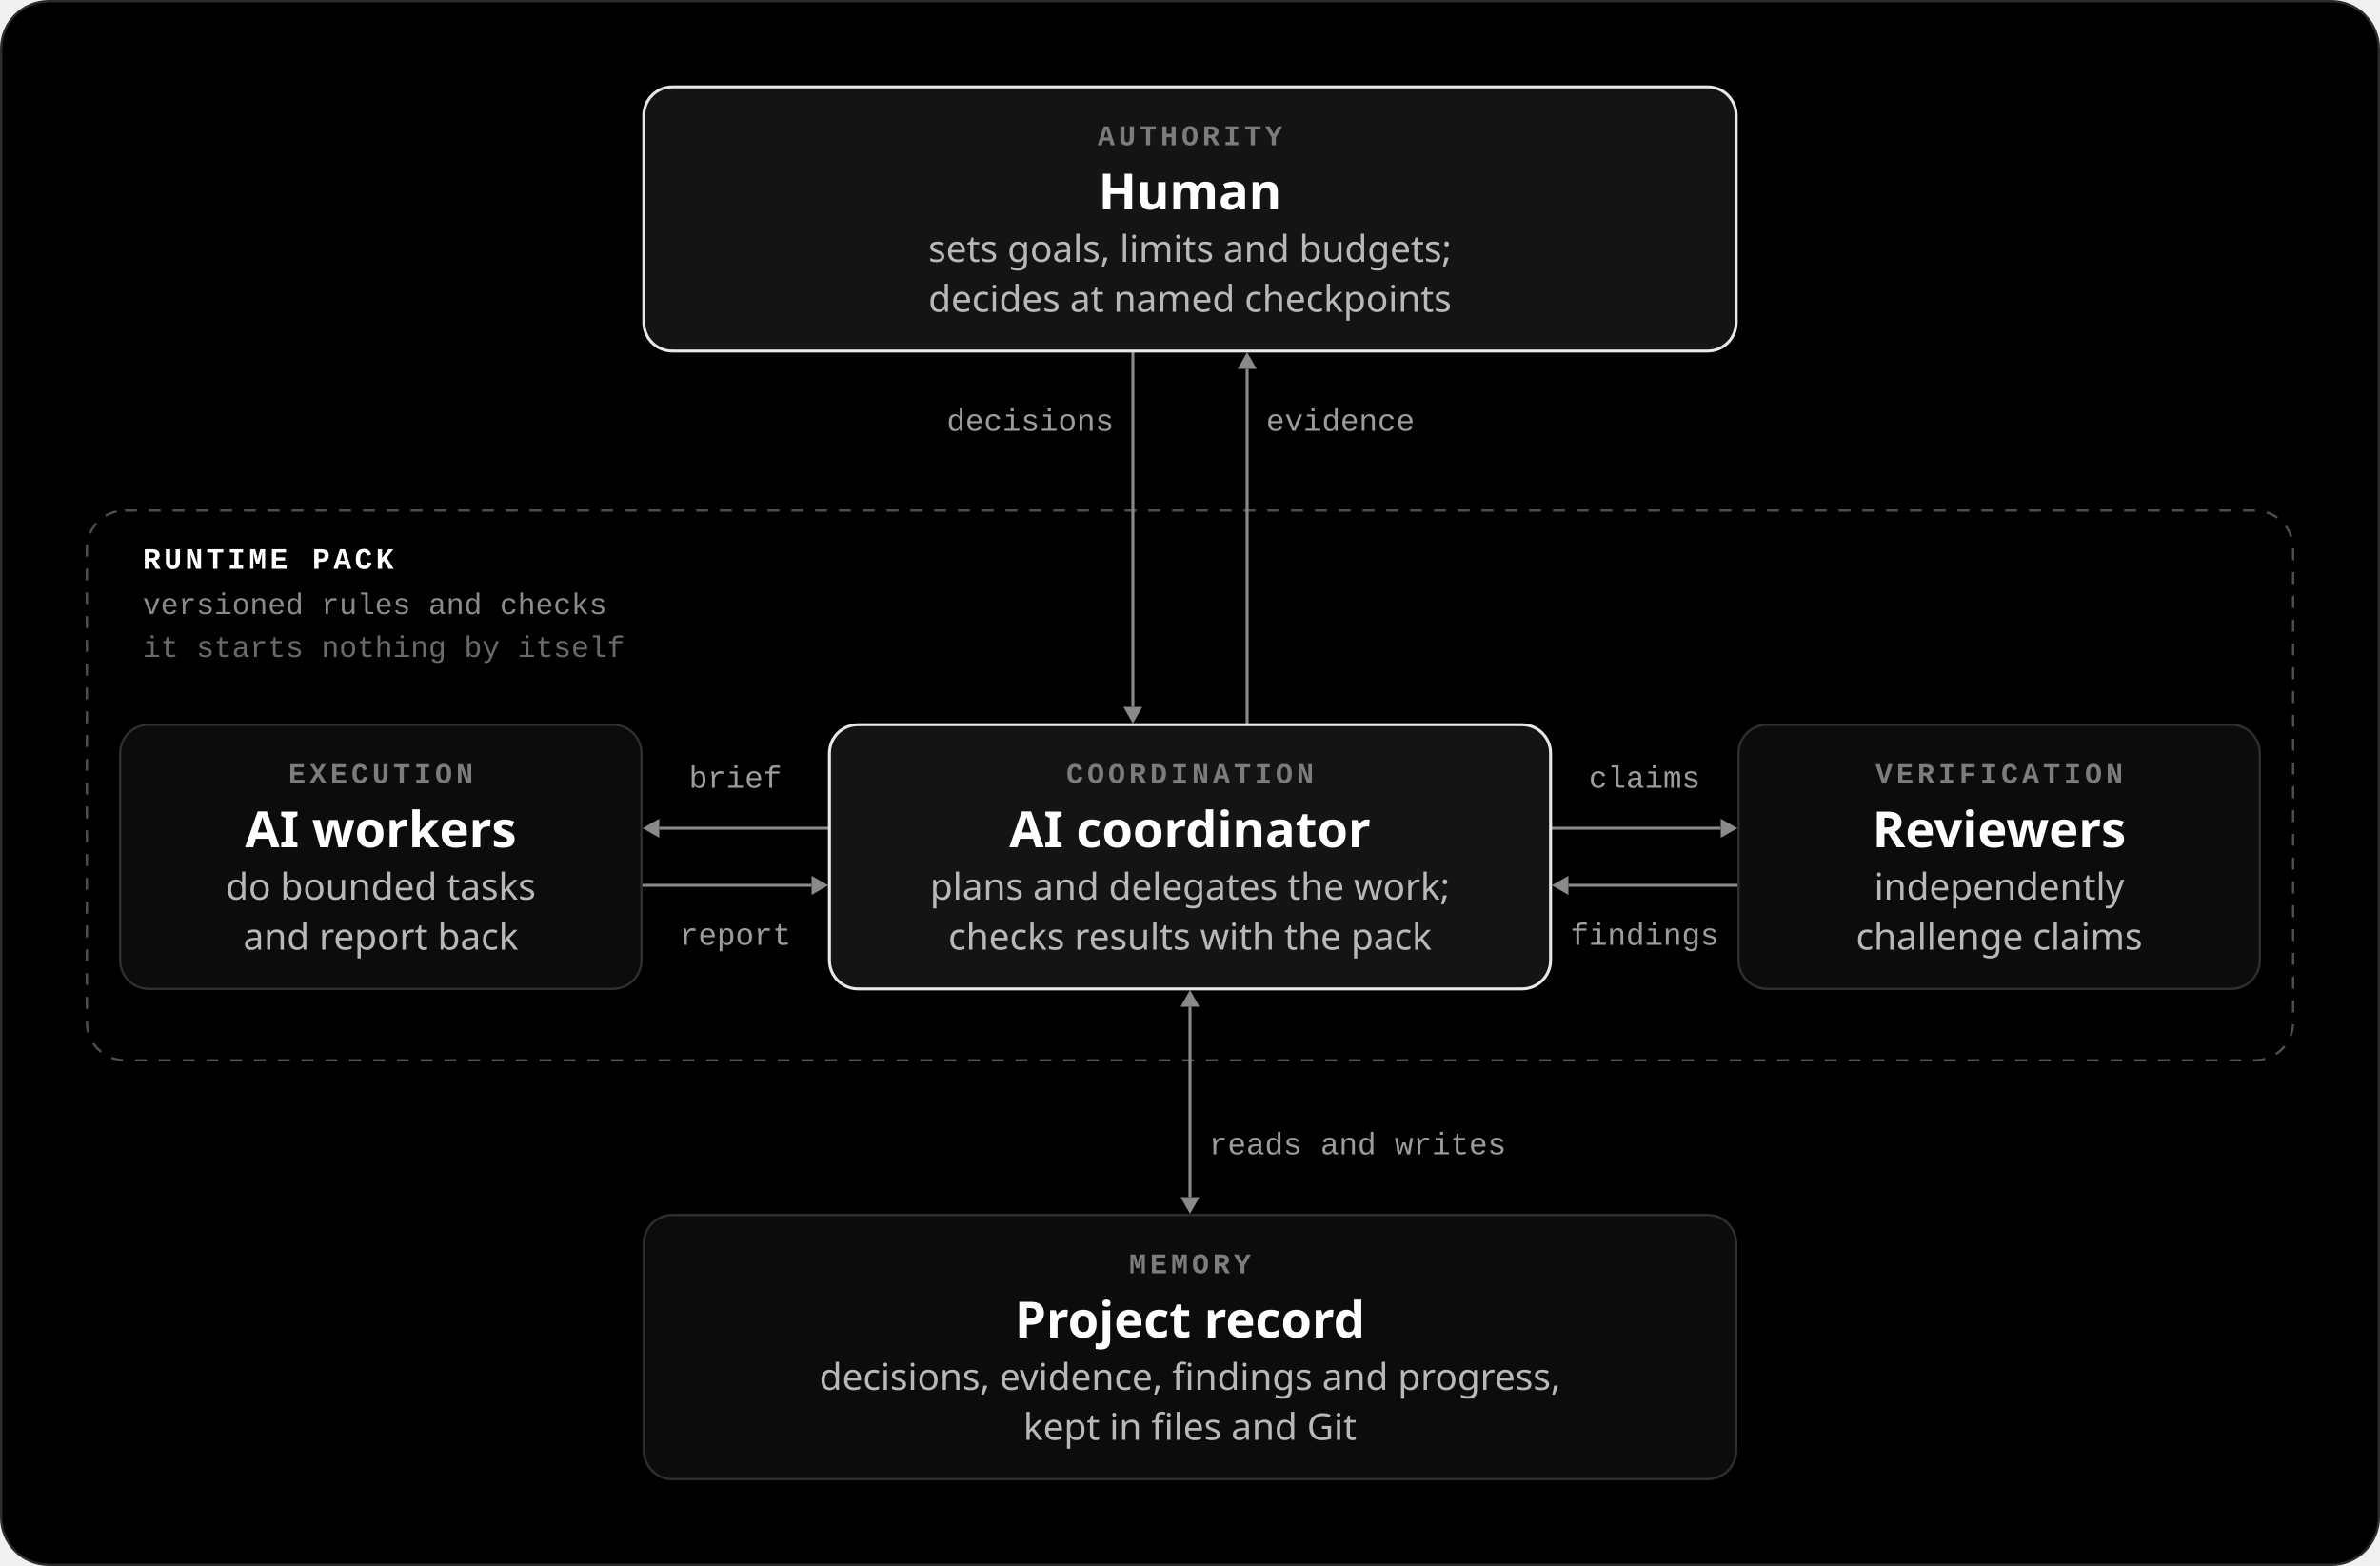
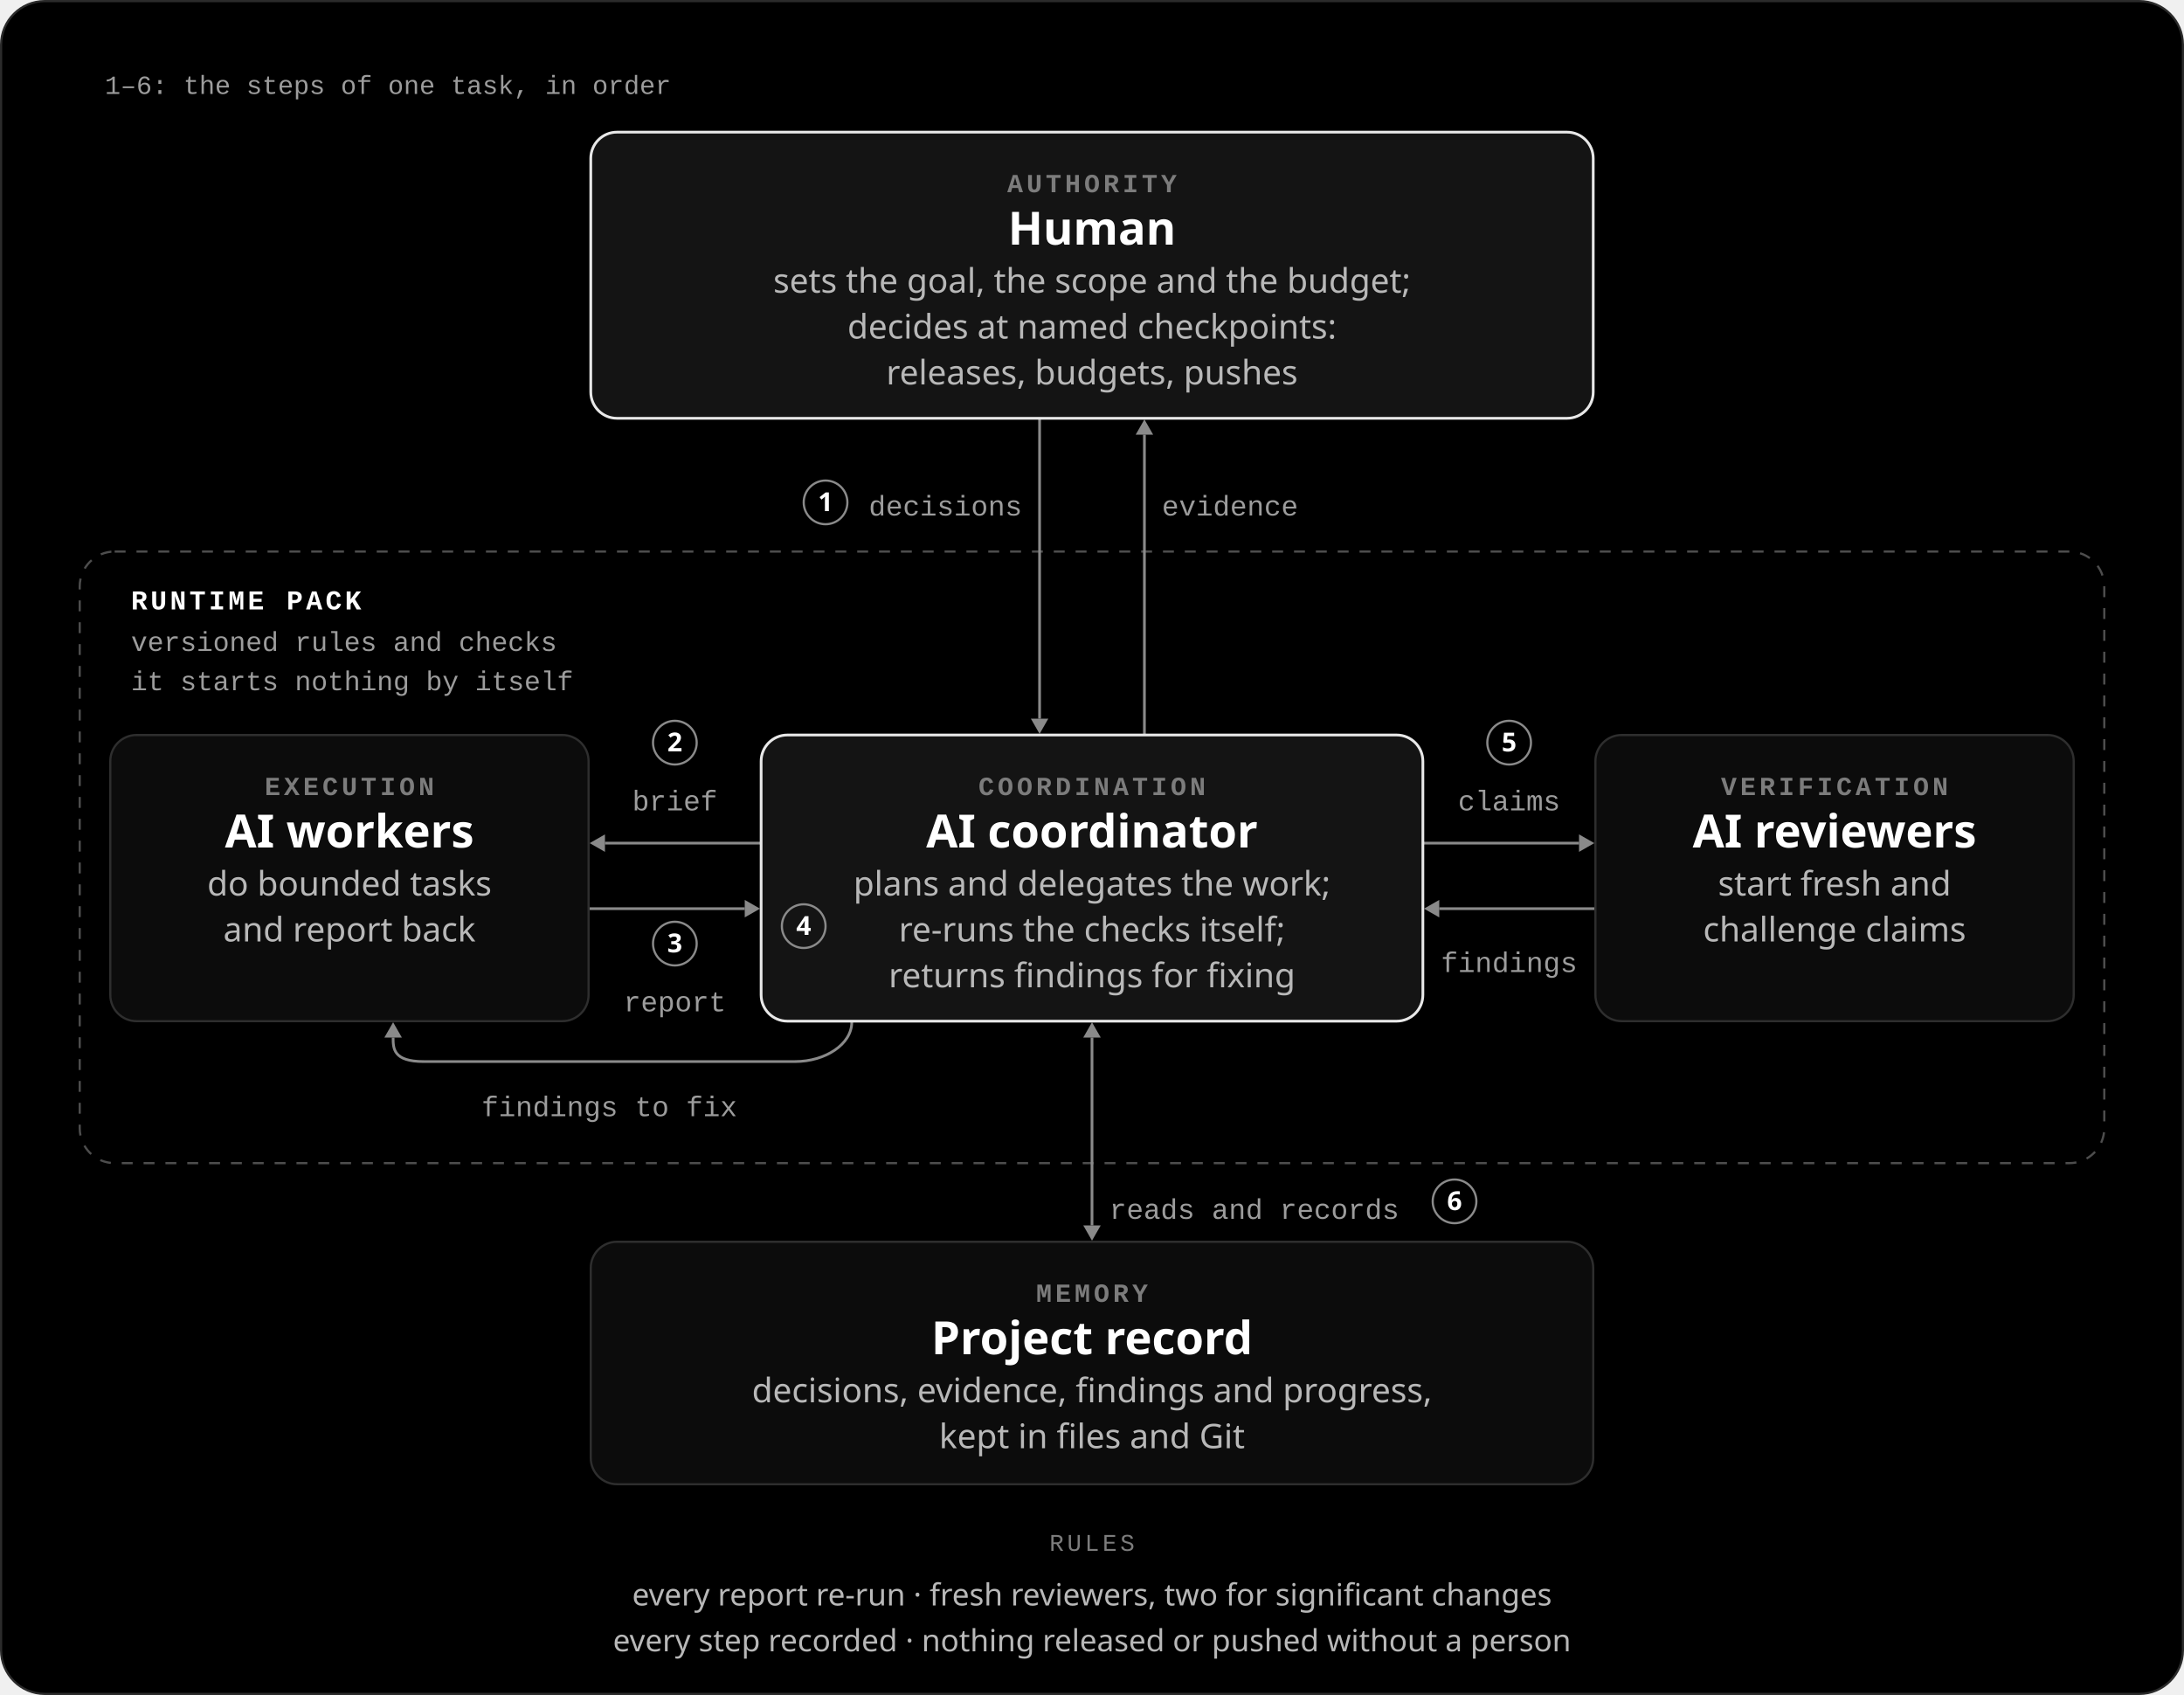
- <svg xmlns="http://www.w3.org/2000/svg" width="1000" height="658" viewBox="0 0 1000 658" role="img" aria-labelledby="title desc">
-   <rect x="0.5" y="0.5" width="999" height="657" rx="20" fill="#000000" stroke="#2b2b2b" stroke-width="1" />
-   <rect x="36.5" y="214.5" width="927" height="231" rx="16" fill="none" stroke="#4d4d4d" stroke-width="1" stroke-dasharray="5 5" />
-   <text x="60" y="239" font-family="ui-monospace, SFMono-Regular, 'SF Mono', Menlo, Consolas, 'Liberation Mono', monospace" font-size="12.5" fill="#ffffff" font-weight="600" letter-spacing="1.4">RUNTIME PACK</text>
-   <text x="60" y="258" font-family="ui-monospace, SFMono-Regular, 'SF Mono', Menlo, Consolas, 'Liberation Mono', monospace" font-size="12.5" fill="#8a8a8a">versioned rules and checks</text>
-   <text x="60" y="276" font-family="ui-monospace, SFMono-Regular, 'SF Mono', Menlo, Consolas, 'Liberation Mono', monospace" font-size="12.5" fill="#6a6a6a">it starts nothing by itself</text>
-   <path d="M476 148 V297" fill="none" stroke="#8a8a8a" stroke-width="1.25" />
-   <path d="M472 297 L476 304 L480 297 Z" fill="#8a8a8a" stroke="none" stroke-width="1" />
-   <text x="468" y="181" font-family="ui-monospace, SFMono-Regular, 'SF Mono', Menlo, Consolas, 'Liberation Mono', monospace" font-size="13" fill="#9c9c9c" text-anchor="end">decisions</text>
-   <path d="M524 304 V155" fill="none" stroke="#8a8a8a" stroke-width="1.25" />
-   <path d="M520 155 L524 148 L528 155 Z" fill="#8a8a8a" stroke="none" stroke-width="1" />
-   <text x="532" y="181" font-family="ui-monospace, SFMono-Regular, 'SF Mono', Menlo, Consolas, 'Liberation Mono', monospace" font-size="13" fill="#9c9c9c">evidence</text>
-   <path d="M348 348 H277" fill="none" stroke="#8a8a8a" stroke-width="1.25" />
-   <path d="M277 344 L270 348 L277 352 Z" fill="#8a8a8a" stroke="none" stroke-width="1" />
-   <path d="M270 372 H341" fill="none" stroke="#8a8a8a" stroke-width="1.25" />
-   <path d="M341 368 L348 372 L341 376 Z" fill="#8a8a8a" stroke="none" stroke-width="1" />
-   <path d="M652 348 H723" fill="none" stroke="#8a8a8a" stroke-width="1.25" />
-   <path d="M723 344 L730 348 L723 352 Z" fill="#8a8a8a" stroke="none" stroke-width="1" />
-   <path d="M730 372 H659" fill="none" stroke="#8a8a8a" stroke-width="1.25" />
-   <path d="M659 368 L652 372 L659 376 Z" fill="#8a8a8a" stroke="none" stroke-width="1" />
-   <text x="309" y="331" font-family="ui-monospace, SFMono-Regular, 'SF Mono', Menlo, Consolas, 'Liberation Mono', monospace" font-size="13" fill="#9c9c9c" text-anchor="middle">brief</text>
-   <text x="309" y="397" font-family="ui-monospace, SFMono-Regular, 'SF Mono', Menlo, Consolas, 'Liberation Mono', monospace" font-size="13" fill="#9c9c9c" text-anchor="middle">report</text>
-   <text x="691" y="331" font-family="ui-monospace, SFMono-Regular, 'SF Mono', Menlo, Consolas, 'Liberation Mono', monospace" font-size="13" fill="#9c9c9c" text-anchor="middle">claims</text>
-   <text x="691" y="397" font-family="ui-monospace, SFMono-Regular, 'SF Mono', Menlo, Consolas, 'Liberation Mono', monospace" font-size="13" fill="#9c9c9c" text-anchor="middle">findings</text>
-   <path d="M500 423 V503" fill="none" stroke="#8a8a8a" stroke-width="1.25" />
-   <path d="M496 423 L500 416 L504 423 Z" fill="#8a8a8a" stroke="none" stroke-width="1" />
-   <path d="M496 503 L500 510 L504 503 Z" fill="#8a8a8a" stroke="none" stroke-width="1" />
-   <text x="508" y="485" font-family="ui-monospace, SFMono-Regular, 'SF Mono', Menlo, Consolas, 'Liberation Mono', monospace" font-size="13" fill="#9c9c9c">reads and writes</text>
-   <rect x="270.5" y="36.5" width="459" height="111" rx="12" fill="#141414" stroke="#e8e8e8" stroke-width="1.25" />
-   <text x="500" y="61" font-family="ui-monospace, SFMono-Regular, 'SF Mono', Menlo, Consolas, 'Liberation Mono', monospace" font-size="12" fill="#7c7c7c" font-weight="600" text-anchor="middle" letter-spacing="1.6">AUTHORITY</text>
-   <text x="500" y="88" font-family="-apple-system, BlinkMacSystemFont, 'Segoe UI', 'Noto Sans', Helvetica, Arial, sans-serif" font-size="21" fill="#ffffff" font-weight="600" text-anchor="middle">Human</text>
-   <text x="500" y="110" font-family="-apple-system, BlinkMacSystemFont, 'Segoe UI', 'Noto Sans', Helvetica, Arial, sans-serif" font-size="15.5" fill="#b8b8b8" text-anchor="middle">sets goals, limits and budgets;</text>
-   <text x="500" y="131" font-family="-apple-system, BlinkMacSystemFont, 'Segoe UI', 'Noto Sans', Helvetica, Arial, sans-serif" font-size="15.5" fill="#b8b8b8" text-anchor="middle">decides at named checkpoints</text>
-   <rect x="348.5" y="304.5" width="303" height="111" rx="12" fill="#141414" stroke="#e8e8e8" stroke-width="1.25" />
-   <text x="500" y="329" font-family="ui-monospace, SFMono-Regular, 'SF Mono', Menlo, Consolas, 'Liberation Mono', monospace" font-size="12" fill="#7c7c7c" font-weight="600" text-anchor="middle" letter-spacing="1.6">COORDINATION</text>
-   <text x="500" y="356" font-family="-apple-system, BlinkMacSystemFont, 'Segoe UI', 'Noto Sans', Helvetica, Arial, sans-serif" font-size="21" fill="#ffffff" font-weight="600" text-anchor="middle">AI coordinator</text>
-   <text x="500" y="378" font-family="-apple-system, BlinkMacSystemFont, 'Segoe UI', 'Noto Sans', Helvetica, Arial, sans-serif" font-size="15.5" fill="#b8b8b8" text-anchor="middle">plans and delegates the work;</text>
-   <text x="500" y="399" font-family="-apple-system, BlinkMacSystemFont, 'Segoe UI', 'Noto Sans', Helvetica, Arial, sans-serif" font-size="15.5" fill="#b8b8b8" text-anchor="middle">checks results with the pack</text>
-   <rect x="50.5" y="304.5" width="219" height="111" rx="12" fill="#0c0c0c" stroke="#2e2e2e" stroke-width="1" />
-   <text x="160" y="329" font-family="ui-monospace, SFMono-Regular, 'SF Mono', Menlo, Consolas, 'Liberation Mono', monospace" font-size="12" fill="#7c7c7c" font-weight="600" text-anchor="middle" letter-spacing="1.6">EXECUTION</text>
-   <text x="160" y="356" font-family="-apple-system, BlinkMacSystemFont, 'Segoe UI', 'Noto Sans', Helvetica, Arial, sans-serif" font-size="21" fill="#ffffff" font-weight="600" text-anchor="middle">AI workers</text>
-   <text x="160" y="378" font-family="-apple-system, BlinkMacSystemFont, 'Segoe UI', 'Noto Sans', Helvetica, Arial, sans-serif" font-size="15.5" fill="#b8b8b8" text-anchor="middle">do bounded tasks</text>
-   <text x="160" y="399" font-family="-apple-system, BlinkMacSystemFont, 'Segoe UI', 'Noto Sans', Helvetica, Arial, sans-serif" font-size="15.5" fill="#b8b8b8" text-anchor="middle">and report back</text>
-   <rect x="730.5" y="304.5" width="219" height="111" rx="12" fill="#0c0c0c" stroke="#2e2e2e" stroke-width="1" />
-   <text x="840" y="329" font-family="ui-monospace, SFMono-Regular, 'SF Mono', Menlo, Consolas, 'Liberation Mono', monospace" font-size="12" fill="#7c7c7c" font-weight="600" text-anchor="middle" letter-spacing="1.6">VERIFICATION</text>
-   <text x="840" y="356" font-family="-apple-system, BlinkMacSystemFont, 'Segoe UI', 'Noto Sans', Helvetica, Arial, sans-serif" font-size="21" fill="#ffffff" font-weight="600" text-anchor="middle">Reviewers</text>
-   <text x="840" y="378" font-family="-apple-system, BlinkMacSystemFont, 'Segoe UI', 'Noto Sans', Helvetica, Arial, sans-serif" font-size="15.5" fill="#b8b8b8" text-anchor="middle">independently</text>
-   <text x="840" y="399" font-family="-apple-system, BlinkMacSystemFont, 'Segoe UI', 'Noto Sans', Helvetica, Arial, sans-serif" font-size="15.5" fill="#b8b8b8" text-anchor="middle">challenge claims</text>
-   <rect x="270.5" y="510.5" width="459" height="111" rx="12" fill="#0c0c0c" stroke="#2e2e2e" stroke-width="1" />
-   <text x="500" y="535" font-family="ui-monospace, SFMono-Regular, 'SF Mono', Menlo, Consolas, 'Liberation Mono', monospace" font-size="12" fill="#7c7c7c" font-weight="600" text-anchor="middle" letter-spacing="1.6">MEMORY</text>
-   <text x="500" y="562" font-family="-apple-system, BlinkMacSystemFont, 'Segoe UI', 'Noto Sans', Helvetica, Arial, sans-serif" font-size="21" fill="#ffffff" font-weight="600" text-anchor="middle">Project record</text>
-   <text x="500" y="584" font-family="-apple-system, BlinkMacSystemFont, 'Segoe UI', 'Noto Sans', Helvetica, Arial, sans-serif" font-size="15.5" fill="#b8b8b8" text-anchor="middle">decisions, evidence, findings and progress,</text>
-   <text x="500" y="605" font-family="-apple-system, BlinkMacSystemFont, 'Segoe UI', 'Noto Sans', Helvetica, Arial, sans-serif" font-size="15.5" fill="#b8b8b8" text-anchor="middle">kept in files and Git</text>
+ <svg xmlns="http://www.w3.org/2000/svg" width="1000" height="776" viewBox="0 0 1000 776" role="img" aria-labelledby="title desc">
+   <rect x="0.5" y="0.5" width="999" height="775" rx="20" fill="#000000" stroke="#2b2b2b" stroke-width="1" />
+   <text x="48" y="43" font-family="ui-monospace, SFMono-Regular, 'SF Mono', Menlo, Consolas, 'Liberation Mono', monospace" font-size="12" fill="#9c9c9c">1–6: the steps of one task, in order</text>
+   <rect x="36.5" y="252.5" width="927" height="280" rx="16" fill="none" stroke="#4d4d4d" stroke-width="1" stroke-dasharray="5 5" />
+   <text x="60" y="279" font-family="ui-monospace, SFMono-Regular, 'SF Mono', Menlo, Consolas, 'Liberation Mono', monospace" font-size="12.5" fill="#ffffff" font-weight="600" letter-spacing="1.4">RUNTIME PACK</text>
+   <text x="60" y="298" font-family="ui-monospace, SFMono-Regular, 'SF Mono', Menlo, Consolas, 'Liberation Mono', monospace" font-size="12.5" fill="#9c9c9c">versioned rules and checks</text>
+   <text x="60" y="316" font-family="ui-monospace, SFMono-Regular, 'SF Mono', Menlo, Consolas, 'Liberation Mono', monospace" font-size="12.5" fill="#9c9c9c">it starts nothing by itself</text>
+   <path d="M476 192 V329" fill="none" stroke="#8a8a8a" stroke-width="1.25" />
+   <path d="M472 329 L476 336 L480 329 Z" fill="#8a8a8a" stroke="none" stroke-width="1" />
+   <text x="468" y="236" font-family="ui-monospace, SFMono-Regular, 'SF Mono', Menlo, Consolas, 'Liberation Mono', monospace" font-size="13" fill="#9c9c9c" text-anchor="end">decisions</text>
+   <path d="M524 336 V199" fill="none" stroke="#8a8a8a" stroke-width="1.25" />
+   <path d="M520 199 L524 192 L528 199 Z" fill="#8a8a8a" stroke="none" stroke-width="1" />
+   <text x="532" y="236" font-family="ui-monospace, SFMono-Regular, 'SF Mono', Menlo, Consolas, 'Liberation Mono', monospace" font-size="13" fill="#9c9c9c">evidence</text>
+   <circle cx="378" cy="230" r="10" fill="none" stroke="#8a8a8a" stroke-width="1" />
+   <text x="378" y="234" font-family="-apple-system, BlinkMacSystemFont, 'Segoe UI', 'Noto Sans', Helvetica, Arial, sans-serif" font-size="12" fill="#ffffff" font-weight="600" text-anchor="middle">1</text>
+   <path d="M348 386 H277" fill="none" stroke="#8a8a8a" stroke-width="1.25" />
+   <path d="M277 382 L270 386 L277 390 Z" fill="#8a8a8a" stroke="none" stroke-width="1" />
+   <path d="M270 416 H341" fill="none" stroke="#8a8a8a" stroke-width="1.25" />
+   <path d="M341 412 L348 416 L341 420 Z" fill="#8a8a8a" stroke="none" stroke-width="1" />
+   <path d="M652 386 H723" fill="none" stroke="#8a8a8a" stroke-width="1.25" />
+   <path d="M723 382 L730 386 L723 390 Z" fill="#8a8a8a" stroke="none" stroke-width="1" />
+   <path d="M730 416 H659" fill="none" stroke="#8a8a8a" stroke-width="1.25" />
+   <path d="M659 412 L652 416 L659 420 Z" fill="#8a8a8a" stroke="none" stroke-width="1" />
+   <text x="309" y="371" font-family="ui-monospace, SFMono-Regular, 'SF Mono', Menlo, Consolas, 'Liberation Mono', monospace" font-size="13" fill="#9c9c9c" text-anchor="middle">brief</text>
+   <text x="309" y="463" font-family="ui-monospace, SFMono-Regular, 'SF Mono', Menlo, Consolas, 'Liberation Mono', monospace" font-size="13" fill="#9c9c9c" text-anchor="middle">report</text>
+   <text x="691" y="371" font-family="ui-monospace, SFMono-Regular, 'SF Mono', Menlo, Consolas, 'Liberation Mono', monospace" font-size="13" fill="#9c9c9c" text-anchor="middle">claims</text>
+   <text x="691" y="445" font-family="ui-monospace, SFMono-Regular, 'SF Mono', Menlo, Consolas, 'Liberation Mono', monospace" font-size="13" fill="#9c9c9c" text-anchor="middle">findings</text>
+   <circle cx="309" cy="340" r="10" fill="none" stroke="#8a8a8a" stroke-width="1" />
+   <text x="309" y="344" font-family="-apple-system, BlinkMacSystemFont, 'Segoe UI', 'Noto Sans', Helvetica, Arial, sans-serif" font-size="12" fill="#ffffff" font-weight="600" text-anchor="middle">2</text>
+   <circle cx="309" cy="432" r="10" fill="none" stroke="#8a8a8a" stroke-width="1" />
+   <text x="309" y="436" font-family="-apple-system, BlinkMacSystemFont, 'Segoe UI', 'Noto Sans', Helvetica, Arial, sans-serif" font-size="12" fill="#ffffff" font-weight="600" text-anchor="middle">3</text>
+   <circle cx="691" cy="340" r="10" fill="none" stroke="#8a8a8a" stroke-width="1" />
+   <text x="691" y="344" font-family="-apple-system, BlinkMacSystemFont, 'Segoe UI', 'Noto Sans', Helvetica, Arial, sans-serif" font-size="12" fill="#ffffff" font-weight="600" text-anchor="middle">5</text>
+   <path d="M390 468 C390 478 378 486 364 486 H194 C180 486 180 480 180 475" fill="none" stroke="#8a8a8a" stroke-width="1.25" />
+   <path d="M176 475 L180 468 L184 475 Z" fill="#8a8a8a" stroke="none" stroke-width="1" />
+   <text x="279" y="511" font-family="ui-monospace, SFMono-Regular, 'SF Mono', Menlo, Consolas, 'Liberation Mono', monospace" font-size="13" fill="#9c9c9c" text-anchor="middle">findings to fix</text>
+   <path d="M500 475 V561" fill="none" stroke="#8a8a8a" stroke-width="1.25" />
+   <path d="M496 475 L500 468 L504 475 Z" fill="#8a8a8a" stroke="none" stroke-width="1" />
+   <path d="M496 561 L500 568 L504 561 Z" fill="#8a8a8a" stroke="none" stroke-width="1" />
+   <text x="508" y="558" font-family="ui-monospace, SFMono-Regular, 'SF Mono', Menlo, Consolas, 'Liberation Mono', monospace" font-size="13" fill="#9c9c9c">reads and records</text>
+   <circle cx="666" cy="550" r="10" fill="none" stroke="#8a8a8a" stroke-width="1" />
+   <text x="666" y="554" font-family="-apple-system, BlinkMacSystemFont, 'Segoe UI', 'Noto Sans', Helvetica, Arial, sans-serif" font-size="12" fill="#ffffff" font-weight="600" text-anchor="middle">6</text>
+   <rect x="270.5" y="60.5" width="459" height="131" rx="12" fill="#141414" stroke="#e8e8e8" stroke-width="1.25" />
+   <text x="500" y="88" font-family="ui-monospace, SFMono-Regular, 'SF Mono', Menlo, Consolas, 'Liberation Mono', monospace" font-size="12" fill="#7c7c7c" font-weight="600" text-anchor="middle" letter-spacing="1.6">AUTHORITY</text>
+   <text x="500" y="112" font-family="-apple-system, BlinkMacSystemFont, 'Segoe UI', 'Noto Sans', Helvetica, Arial, sans-serif" font-size="21" fill="#ffffff" font-weight="600" text-anchor="middle">Human</text>
+   <text x="500" y="134" font-family="-apple-system, BlinkMacSystemFont, 'Segoe UI', 'Noto Sans', Helvetica, Arial, sans-serif" font-size="15.5" fill="#b8b8b8" text-anchor="middle">sets the goal, the scope and the budget;</text>
+   <text x="500" y="155" font-family="-apple-system, BlinkMacSystemFont, 'Segoe UI', 'Noto Sans', Helvetica, Arial, sans-serif" font-size="15.5" fill="#b8b8b8" text-anchor="middle">decides at named checkpoints:</text>
+   <text x="500" y="176" font-family="-apple-system, BlinkMacSystemFont, 'Segoe UI', 'Noto Sans', Helvetica, Arial, sans-serif" font-size="15.5" fill="#b8b8b8" text-anchor="middle">releases, budgets, pushes</text>
+   <rect x="348.5" y="336.5" width="303" height="131" rx="12" fill="#141414" stroke="#e8e8e8" stroke-width="1.25" />
+   <text x="500" y="364" font-family="ui-monospace, SFMono-Regular, 'SF Mono', Menlo, Consolas, 'Liberation Mono', monospace" font-size="12" fill="#7c7c7c" font-weight="600" text-anchor="middle" letter-spacing="1.6">COORDINATION</text>
+   <text x="500" y="388" font-family="-apple-system, BlinkMacSystemFont, 'Segoe UI', 'Noto Sans', Helvetica, Arial, sans-serif" font-size="21" fill="#ffffff" font-weight="600" text-anchor="middle">AI coordinator</text>
+   <text x="500" y="410" font-family="-apple-system, BlinkMacSystemFont, 'Segoe UI', 'Noto Sans', Helvetica, Arial, sans-serif" font-size="15.5" fill="#b8b8b8" text-anchor="middle">plans and delegates the work;</text>
+   <text x="500" y="431" font-family="-apple-system, BlinkMacSystemFont, 'Segoe UI', 'Noto Sans', Helvetica, Arial, sans-serif" font-size="15.5" fill="#b8b8b8" text-anchor="middle">re-runs the checks itself;</text>
+   <text x="500" y="452" font-family="-apple-system, BlinkMacSystemFont, 'Segoe UI', 'Noto Sans', Helvetica, Arial, sans-serif" font-size="15.5" fill="#b8b8b8" text-anchor="middle">returns findings for fixing</text>
+   <circle cx="368" cy="424" r="10" fill="none" stroke="#8a8a8a" stroke-width="1" />
+   <text x="368" y="428" font-family="-apple-system, BlinkMacSystemFont, 'Segoe UI', 'Noto Sans', Helvetica, Arial, sans-serif" font-size="12" fill="#ffffff" font-weight="600" text-anchor="middle">4</text>
+   <rect x="50.5" y="336.5" width="219" height="131" rx="12" fill="#0c0c0c" stroke="#2e2e2e" stroke-width="1" />
+   <text x="160" y="364" font-family="ui-monospace, SFMono-Regular, 'SF Mono', Menlo, Consolas, 'Liberation Mono', monospace" font-size="12" fill="#7c7c7c" font-weight="600" text-anchor="middle" letter-spacing="1.6">EXECUTION</text>
+   <text x="160" y="388" font-family="-apple-system, BlinkMacSystemFont, 'Segoe UI', 'Noto Sans', Helvetica, Arial, sans-serif" font-size="21" fill="#ffffff" font-weight="600" text-anchor="middle">AI workers</text>
+   <text x="160" y="410" font-family="-apple-system, BlinkMacSystemFont, 'Segoe UI', 'Noto Sans', Helvetica, Arial, sans-serif" font-size="15.5" fill="#b8b8b8" text-anchor="middle">do bounded tasks</text>
+   <text x="160" y="431" font-family="-apple-system, BlinkMacSystemFont, 'Segoe UI', 'Noto Sans', Helvetica, Arial, sans-serif" font-size="15.5" fill="#b8b8b8" text-anchor="middle">and report back</text>
+   <rect x="730.5" y="336.5" width="219" height="131" rx="12" fill="#0c0c0c" stroke="#2e2e2e" stroke-width="1" />
+   <text x="840" y="364" font-family="ui-monospace, SFMono-Regular, 'SF Mono', Menlo, Consolas, 'Liberation Mono', monospace" font-size="12" fill="#7c7c7c" font-weight="600" text-anchor="middle" letter-spacing="1.6">VERIFICATION</text>
+   <text x="840" y="388" font-family="-apple-system, BlinkMacSystemFont, 'Segoe UI', 'Noto Sans', Helvetica, Arial, sans-serif" font-size="21" fill="#ffffff" font-weight="600" text-anchor="middle">AI reviewers</text>
+   <text x="840" y="410" font-family="-apple-system, BlinkMacSystemFont, 'Segoe UI', 'Noto Sans', Helvetica, Arial, sans-serif" font-size="15.5" fill="#b8b8b8" text-anchor="middle">start fresh and</text>
+   <text x="840" y="431" font-family="-apple-system, BlinkMacSystemFont, 'Segoe UI', 'Noto Sans', Helvetica, Arial, sans-serif" font-size="15.5" fill="#b8b8b8" text-anchor="middle">challenge claims</text>
+   <rect x="270.5" y="568.5" width="459" height="111" rx="12" fill="#0c0c0c" stroke="#2e2e2e" stroke-width="1" />
+   <text x="500" y="596" font-family="ui-monospace, SFMono-Regular, 'SF Mono', Menlo, Consolas, 'Liberation Mono', monospace" font-size="12" fill="#7c7c7c" font-weight="600" text-anchor="middle" letter-spacing="1.6">MEMORY</text>
+   <text x="500" y="620" font-family="-apple-system, BlinkMacSystemFont, 'Segoe UI', 'Noto Sans', Helvetica, Arial, sans-serif" font-size="21" fill="#ffffff" font-weight="600" text-anchor="middle">Project record</text>
+   <text x="500" y="642" font-family="-apple-system, BlinkMacSystemFont, 'Segoe UI', 'Noto Sans', Helvetica, Arial, sans-serif" font-size="15.5" fill="#b8b8b8" text-anchor="middle">decisions, evidence, findings and progress,</text>
+   <text x="500" y="663" font-family="-apple-system, BlinkMacSystemFont, 'Segoe UI', 'Noto Sans', Helvetica, Arial, sans-serif" font-size="15.5" fill="#b8b8b8" text-anchor="middle">kept in files and Git</text>
+   <text x="500" y="710" font-family="ui-monospace, SFMono-Regular, 'SF Mono', Menlo, Consolas, 'Liberation Mono', monospace" font-size="11" fill="#7c7c7c" text-anchor="middle" letter-spacing="1.5">RULES</text>
+   <text x="500" y="735" font-family="-apple-system, BlinkMacSystemFont, 'Segoe UI', 'Noto Sans', Helvetica, Arial, sans-serif" font-size="14" fill="#b8b8b8" text-anchor="middle">every report re-run · fresh reviewers, two for significant changes</text>
+   <text x="500" y="756" font-family="-apple-system, BlinkMacSystemFont, 'Segoe UI', 'Noto Sans', Helvetica, Arial, sans-serif" font-size="14" fill="#b8b8b8" text-anchor="middle">every step recorded · nothing released or pushed without a person</text>
</svg>
